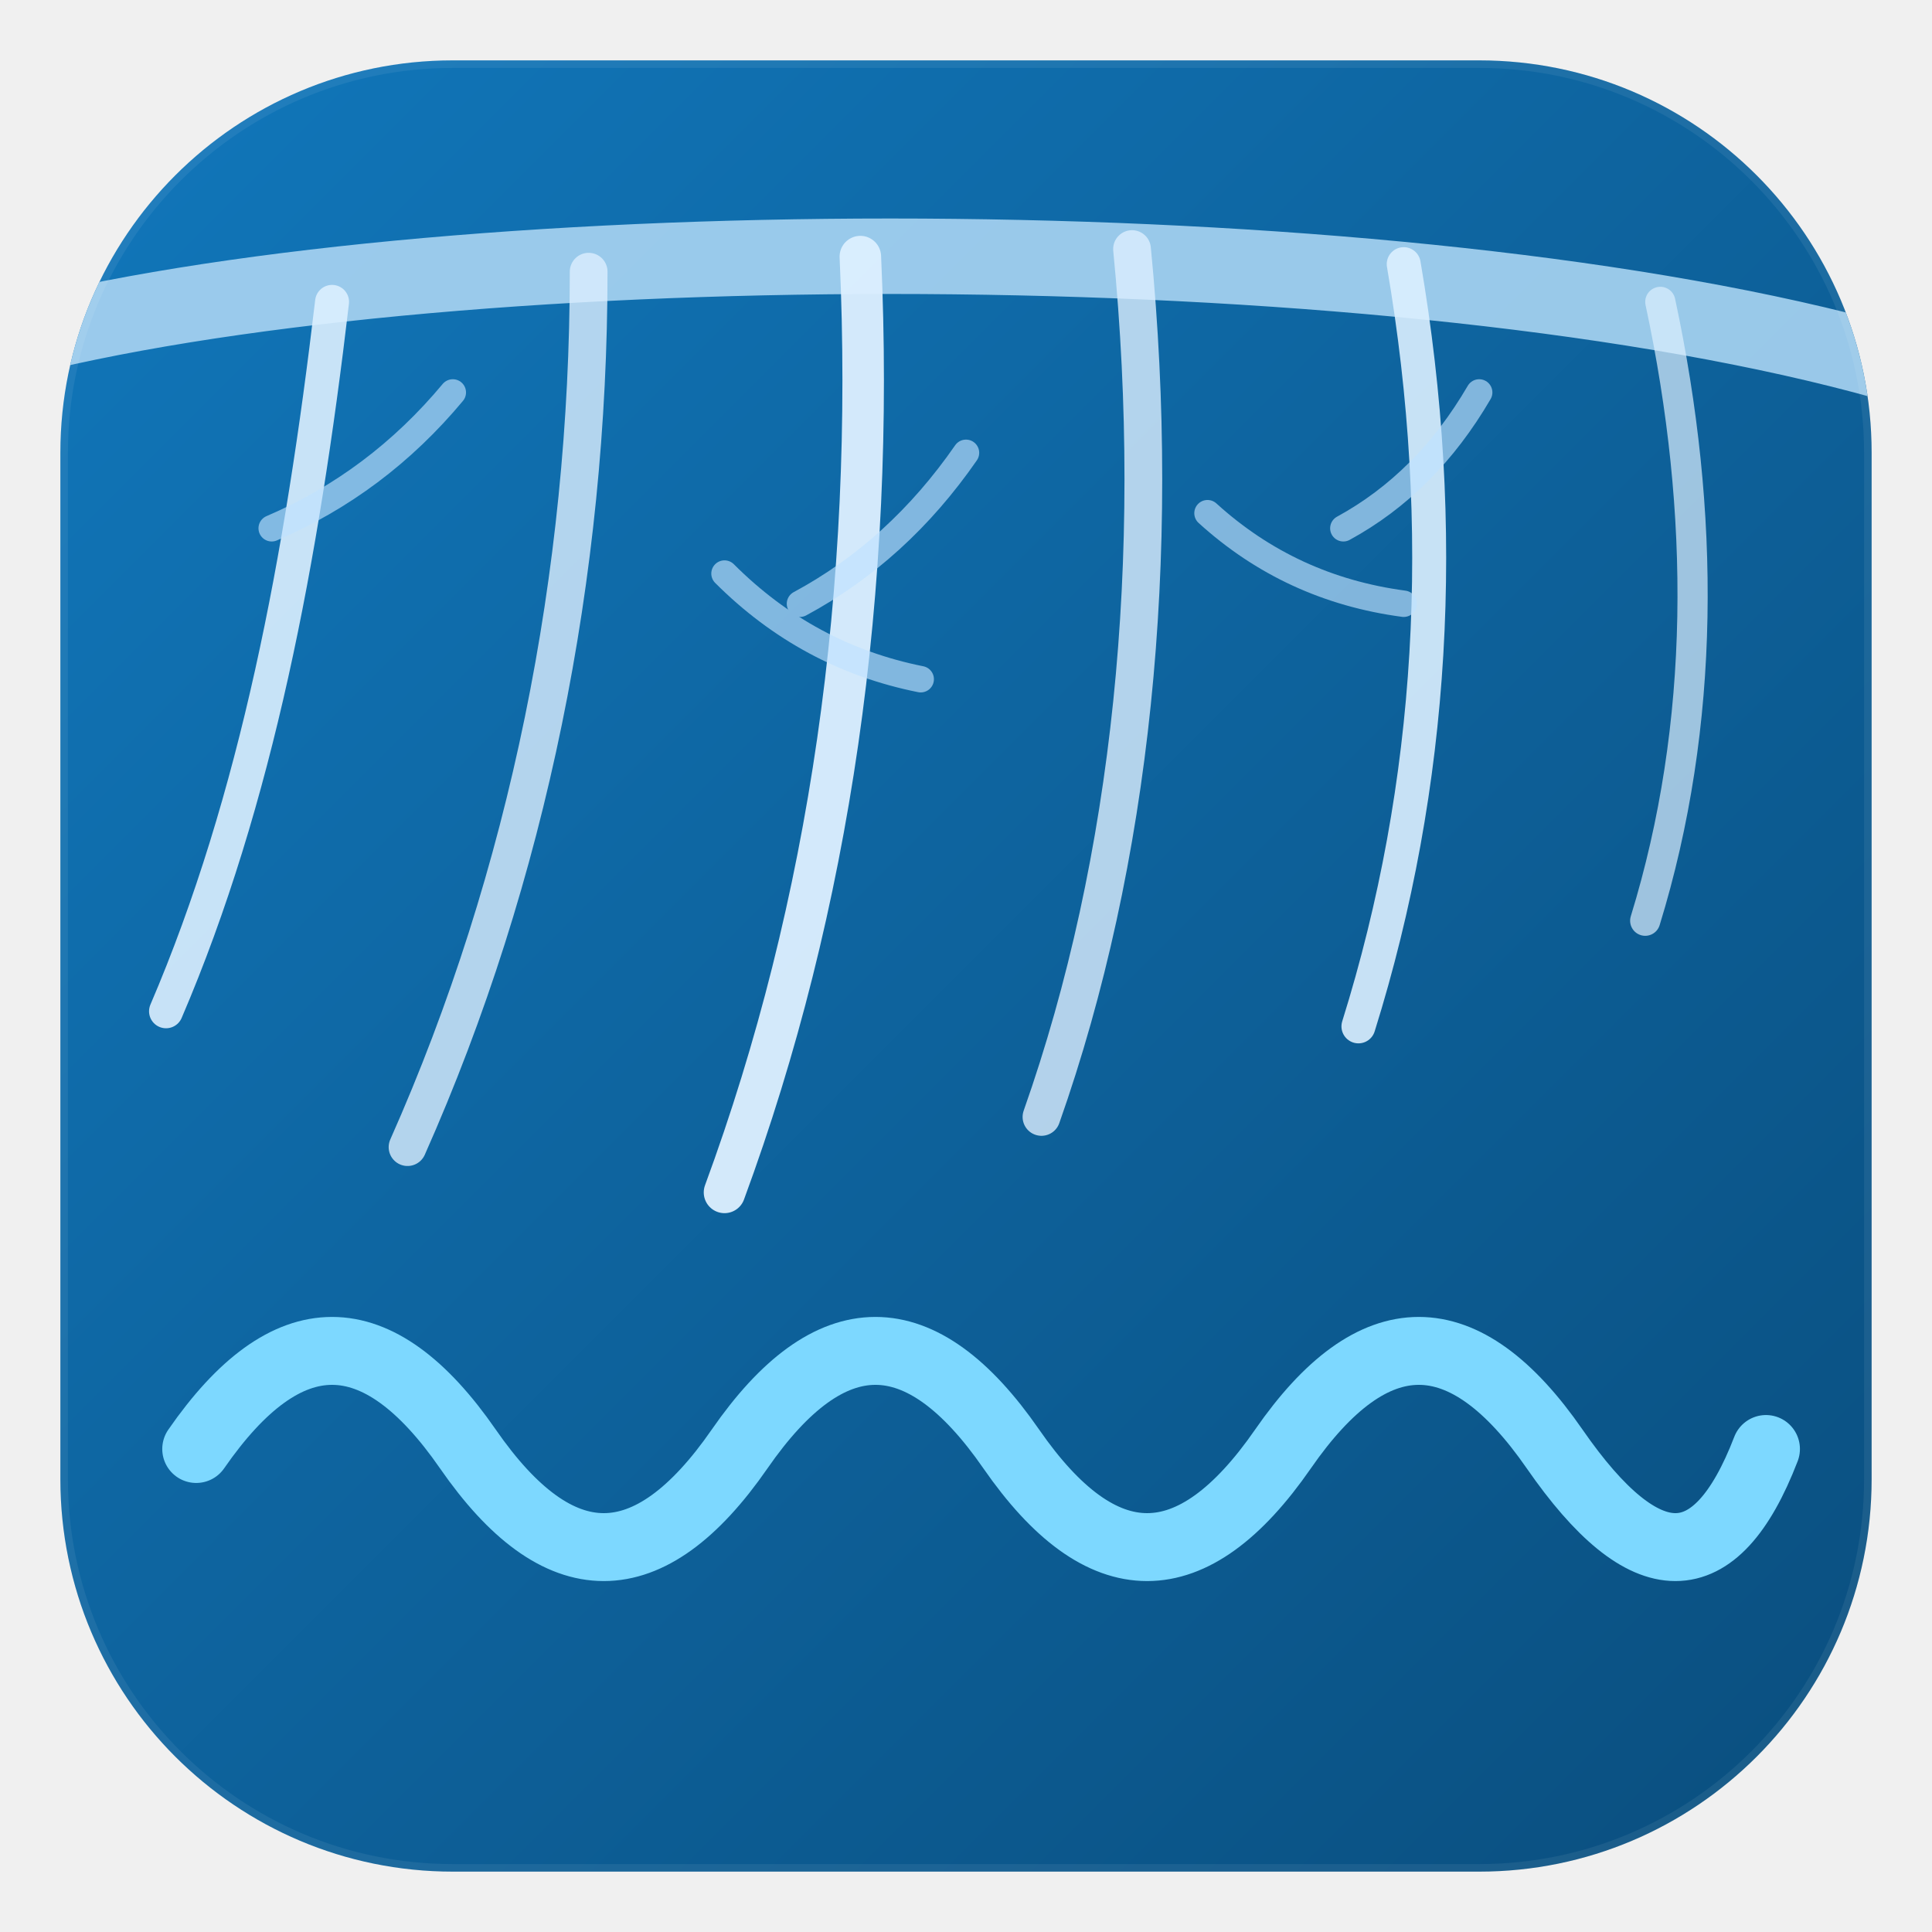
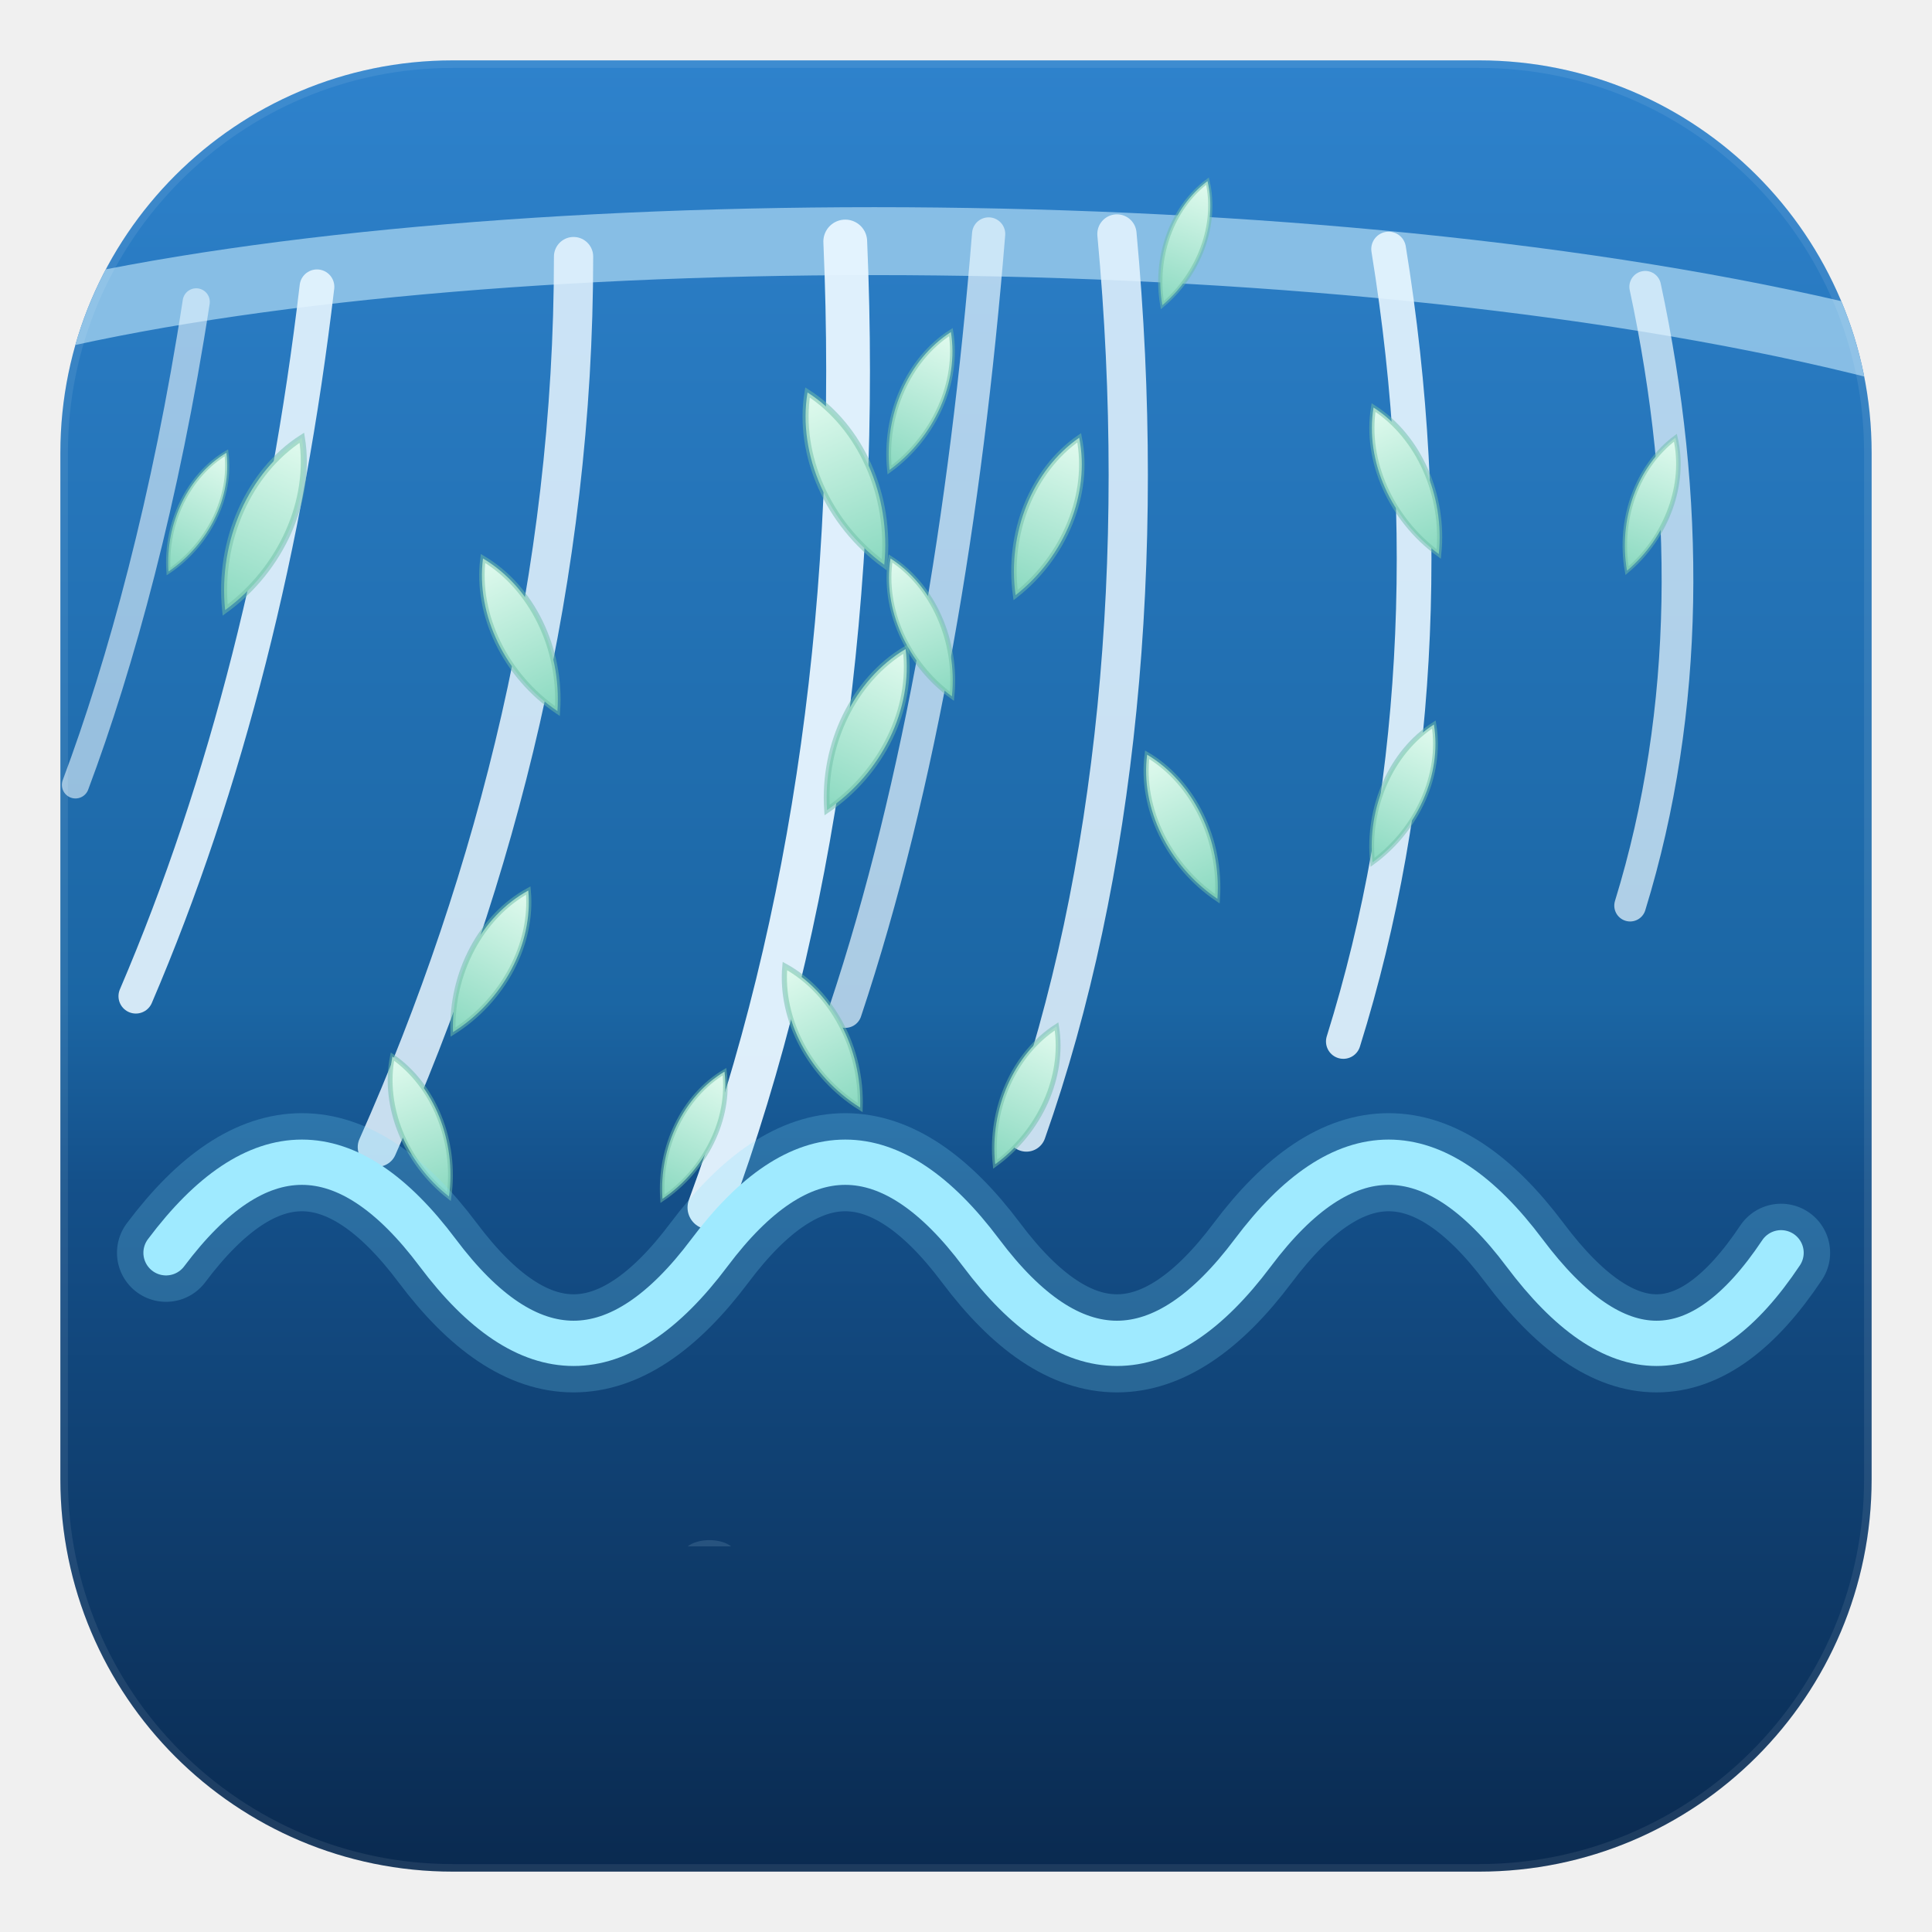
<svg xmlns="http://www.w3.org/2000/svg" width="256" height="256" viewBox="0 0 256 256">
  <defs>
-     <linearGradient id="bg" x1="0" y1="0" x2="1" y2="1">
-       <stop offset="0" stop-color="#1177BB" />
-       <stop offset="1" stop-color="#0A4E7E" />
+     <linearGradient id="sky" x1="0" y1="0" x2="0" y2="1">
+       <stop offset="0" stop-color="#2E82CC" />
+       <stop offset="0.52" stop-color="#1B66A4" />
+       <stop offset="0.62" stop-color="#14508A" />
+       <stop offset="1" stop-color="#0A2A50" />
    </linearGradient>
+     <linearGradient id="leaf" x1="0" y1="0" x2="0" y2="1">
+       <stop offset="0" stop-color="#E2FBEF" />
+       <stop offset="1" stop-color="#8AD9C0" />
+     </linearGradient>
+     <path id="lf" d="M0 0 C 4.6 7, 4.6 17, 0 25 C -4.6 17, -4.6 7, 0 0 Z" />
    <clipPath id="round">
      <rect x="8" y="8" width="240" height="240" rx="52" />
    </clipPath>
    <clipPath id="water">
-       <rect x="8" y="192" width="240" height="56" />
+       <rect x="8" y="162" width="240" height="86" />
    </clipPath>
  </defs>
  <g clip-path="url(#round)">
-     <rect x="8" y="8" width="240" height="240" fill="url(#bg)" />
-     <path d="M6 44 C 66 30, 186 30, 250 48" fill="none" stroke="#A8D4F2" stroke-width="10" stroke-linecap="round" opacity="0.9" />
-     <g fill="none" stroke="#DCEFFF" stroke-linecap="round">
-       <path d="M44 40 C 40 74, 34 106, 22 134" stroke-width="4.5" opacity="0.9" />
-       <path d="M78 36 C 78 76, 70 116, 54 152" stroke-width="5" opacity="0.8" />
-       <path d="M114 34 C 116 78, 110 120, 96 158" stroke-width="5.5" opacity="0.95" />
-       <path d="M150 33 C 154 74, 150 114, 138 148" stroke-width="5" opacity="0.8" />
-       <path d="M186 35 C 192 70, 190 104, 180 136" stroke-width="4.5" opacity="0.9" />
-       <path d="M220 40 C 226 68, 226 96, 218 122" stroke-width="4" opacity="0.7" />
+     <rect x="8" y="8" width="240" height="240" fill="url(#sky)" />
+     <path d="M6 42 C 66 28, 180 28, 250 46" fill="none" stroke="#8FC3E8" stroke-width="9" stroke-linecap="round" opacity="0.92" />
+     <g fill="none" stroke="#E8F6FF" stroke-linecap="round">
+       <path d="M42 38 C 38 72, 30 104, 18 132" stroke-width="4.6" opacity="0.9" />
+       <path d="M76 34 C 76 76, 66 116, 50 152" stroke-width="5.2" opacity="0.85" />
+       <path d="M112 32 C 114 78, 108 122, 94 160" stroke-width="5.8" opacity="0.95" />
+       <path d="M148 31 C 152 74, 148 116, 136 150" stroke-width="5.2" opacity="0.85" />
+       <path d="M131 31 C 128 68, 122 104, 112 134" stroke-width="4.4" opacity="0.7" />
+       <path d="M26 40 C 22 66, 16 88, 10 104" stroke-width="3.6" opacity="0.6" />
+       <path d="M184 33 C 190 70, 188 106, 178 138" stroke-width="4.6" opacity="0.9" />
+       <path d="M218 38 C 224 66, 224 94, 216 120" stroke-width="4.2" opacity="0.72" />
    </g>
-     <g fill="none" stroke="#BFE2FF" stroke-width="3.5" stroke-linecap="round" opacity="0.65">
-       <path d="M60 52 q -10 12 -24 18" />
-       <path d="M96 76 q 11 11 26 14" />
-       <path d="M128 60 q -9 13 -22 20" />
-       <path d="M160 68 q 11 10 26 12" />
-       <path d="M196 52 q -7 12 -18 18" />
+     <g fill="url(#leaf)" stroke="#6FBFA8" stroke-width="0.8" stroke-opacity="0.5">
+       <use href="#lf" transform="translate(40,58) rotate(24)" />
+       <use href="#lf" transform="translate(64,74) rotate(-26) scale(0.9)" />
+       <use href="#lf" transform="translate(70,118) rotate(28) scale(0.85)" />
+       <use href="#lf" transform="translate(52,140) rotate(-22) scale(0.8)" />
+       <use href="#lf" transform="translate(107,52) rotate(-24)" />
+       <use href="#lf" transform="translate(120,86) rotate(26) scale(0.95)" />
+       <use href="#lf" transform="translate(104,128) rotate(-28) scale(0.85)" />
+       <use href="#lf" transform="translate(143,58) rotate(22) scale(0.9)" />
+       <use href="#lf" transform="translate(152,100) rotate(-26) scale(0.85)" />
+       <use href="#lf" transform="translate(140,136) rotate(24) scale(0.8)" />
+       <use href="#lf" transform="translate(182,54) rotate(-24) scale(0.85)" />
+       <use href="#lf" transform="translate(190,96) rotate(24) scale(0.8)" />
+       <use href="#lf" transform="translate(222,58) rotate(20) scale(0.75)" />
+       <use href="#lf" transform="translate(126,44) rotate(24) scale(0.8)" />
+       <use href="#lf" transform="translate(118,74) rotate(-24) scale(0.8)" />
+       <use href="#lf" transform="translate(160,24) rotate(20) scale(0.7)" />
+       <use href="#lf" transform="translate(30,60) rotate(26) scale(0.7)" />
+       <use href="#lf" transform="translate(96,142) rotate(26) scale(0.75)" />
    </g>
-     <g clip-path="url(#water)" fill="none" stroke="#9CCBEE" stroke-linecap="round" opacity="0.2" transform="translate(0,384) scale(1,-1)">
-       <path d="M78 36 C 78 76, 70 116, 54 152" stroke-width="5" />
-       <path d="M114 34 C 116 78, 110 120, 96 158" stroke-width="5.5" />
-       <path d="M150 33 C 154 74, 150 114, 138 148" stroke-width="5" />
+     <g clip-path="url(#water)" fill="none" stroke="#BFE2F7" stroke-linecap="round" opacity="0.14" transform="translate(0,294) scale(1,-0.55)">
+       <path d="M112 32 C 114 78, 108 122, 94 160" stroke-width="7" />
+       <path d="M148 31 C 152 74, 148 116, 136 150" stroke-width="6" />
    </g>
-     <path d="M26 192 Q 44 166, 62 192 T 98 192 T 134 192 T 170 192 T 206 192 T 234 192" fill="none" stroke="#7DD8FF" stroke-width="9" stroke-linecap="round" stroke-linejoin="round" />
-     <rect x="8" y="8" width="240" height="240" rx="52" fill="none" stroke="#FFFFFF" stroke-opacity="0.07" stroke-width="2" />
+     <path d="M22 166 Q 40 142, 58 166 T 94 166 T 130 166 T 166 166 T 202 166 T 236 166" fill="none" stroke="#7FE0FF" stroke-width="13" opacity="0.22" stroke-linecap="round" />
+     <path d="M22 166 Q 40 142, 58 166 T 94 166 T 130 166 T 166 166 T 202 166 T 236 166" fill="none" stroke="#9FEAFF" stroke-width="6" stroke-linecap="round" />
+     <rect x="8" y="8" width="240" height="240" rx="52" fill="none" stroke="#FFFFFF" stroke-opacity="0.08" stroke-width="2" />
  </g>
</svg>
